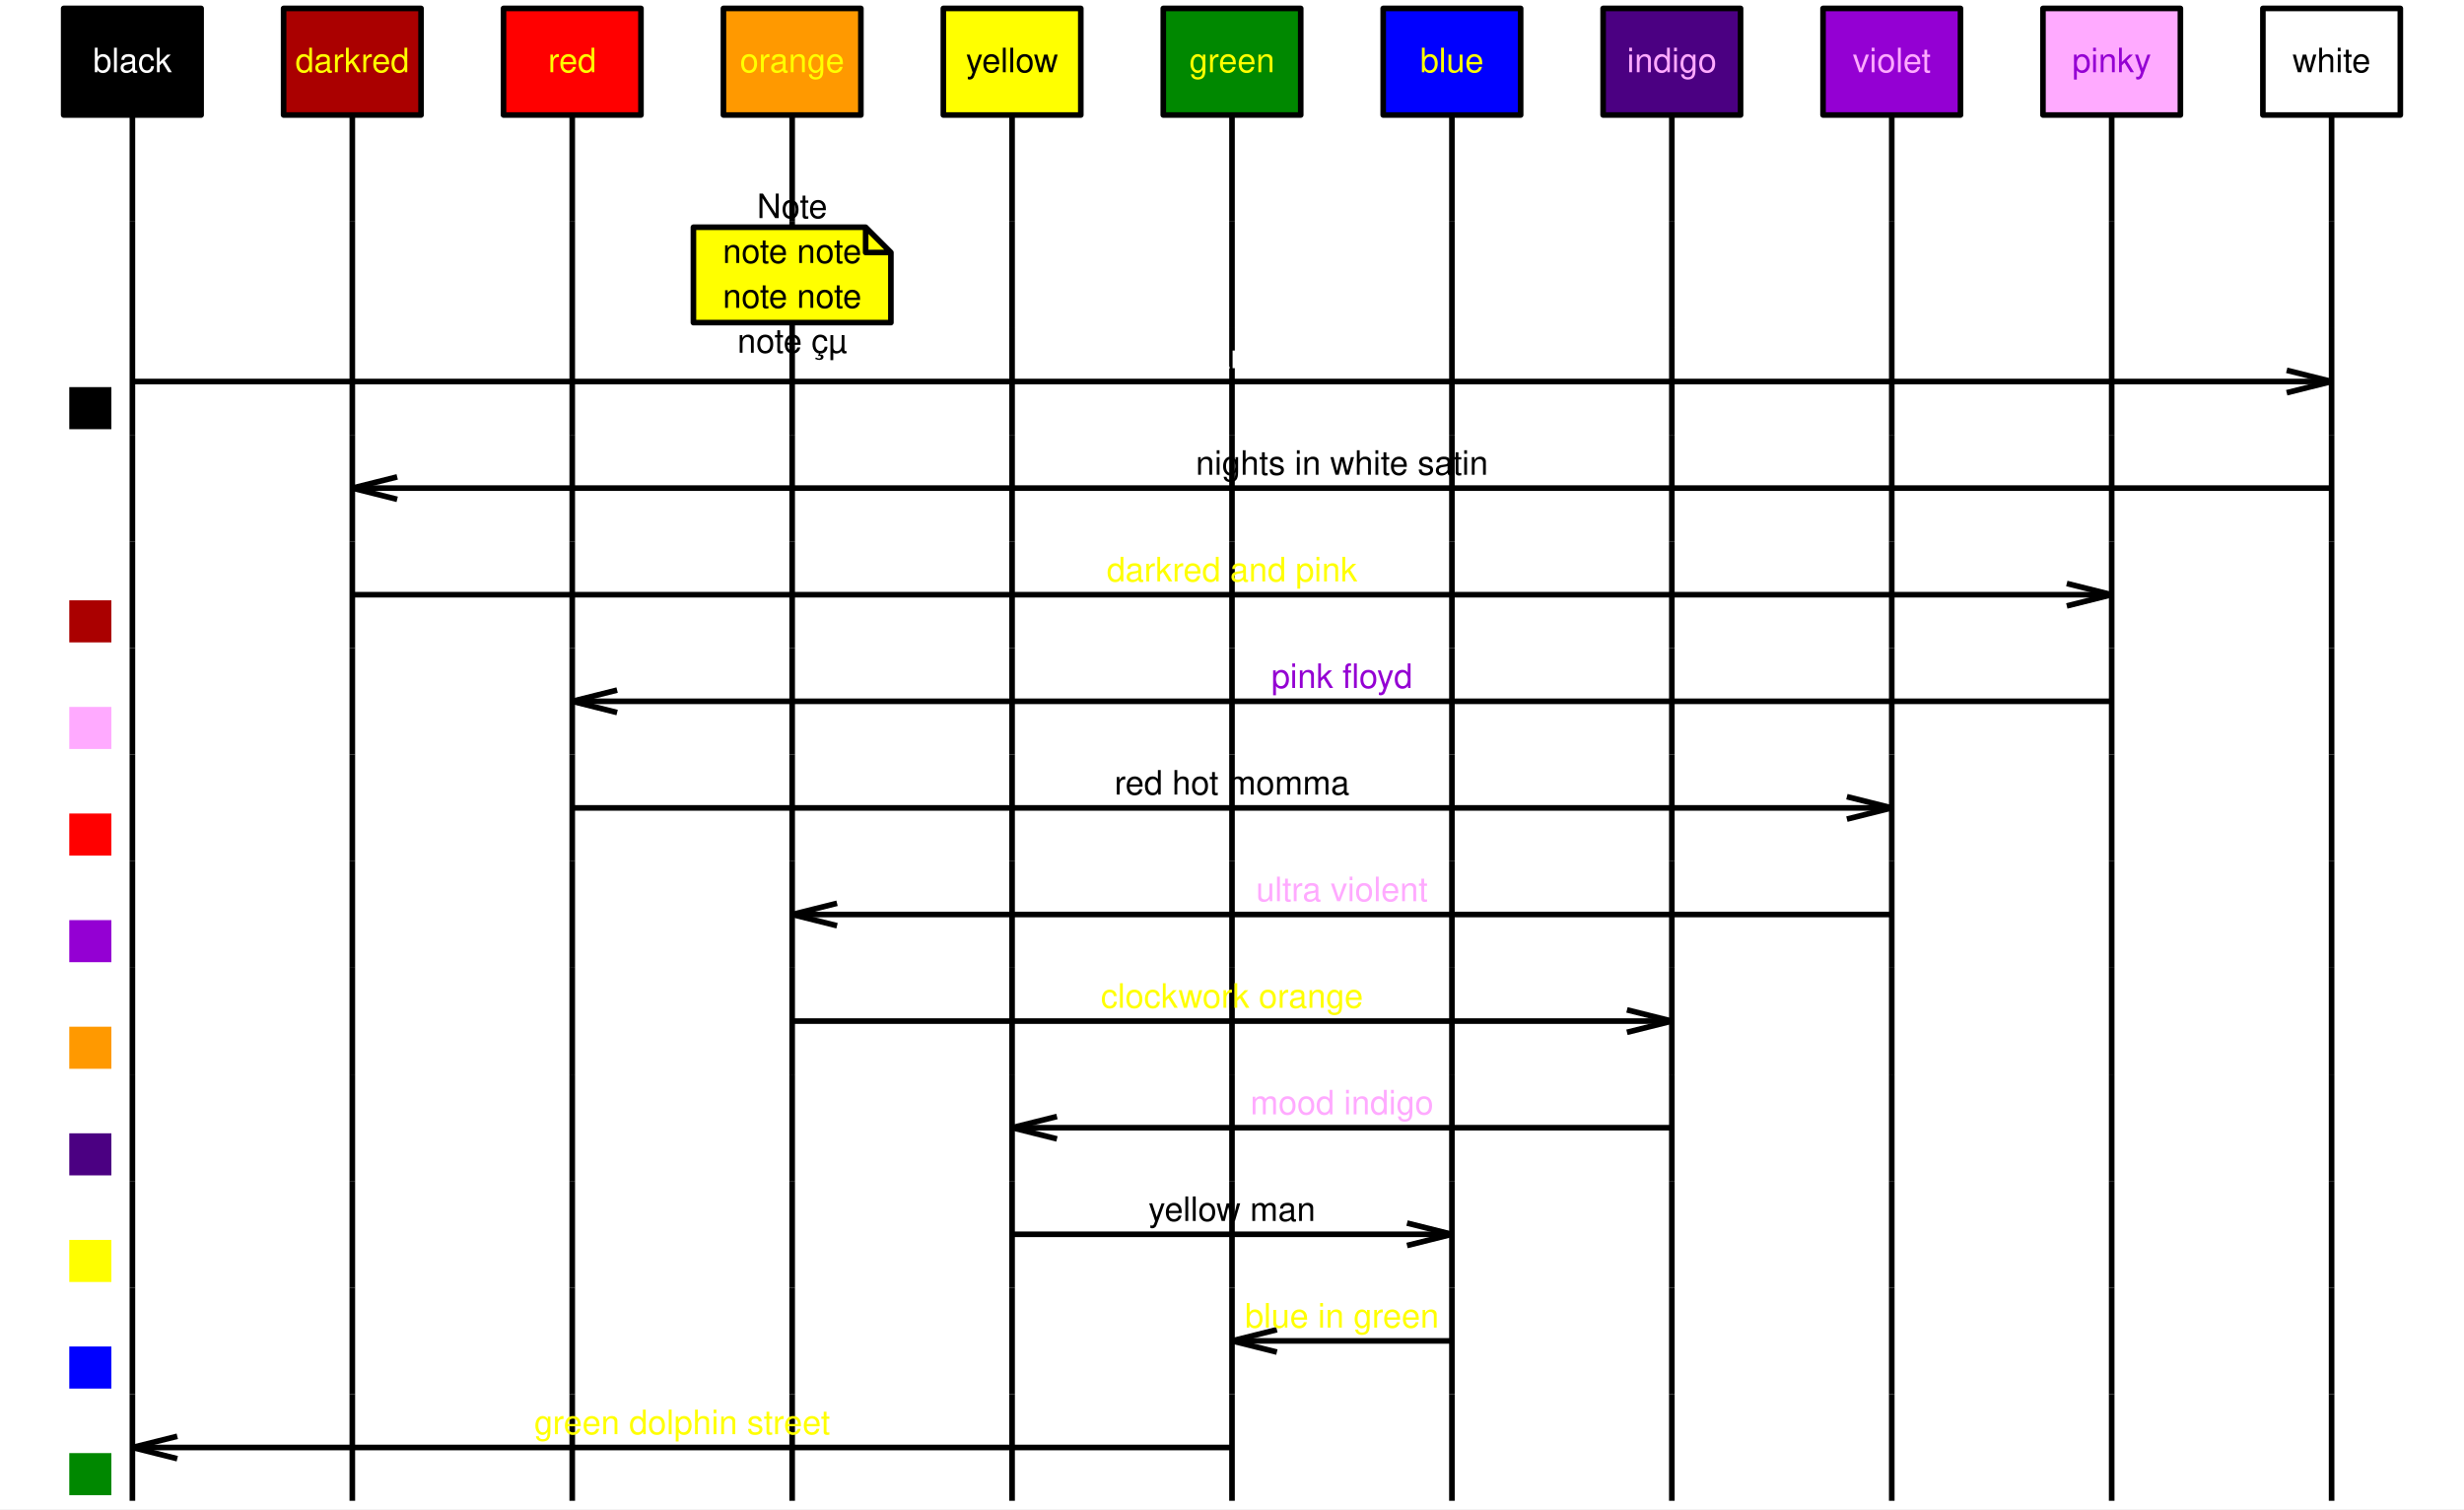
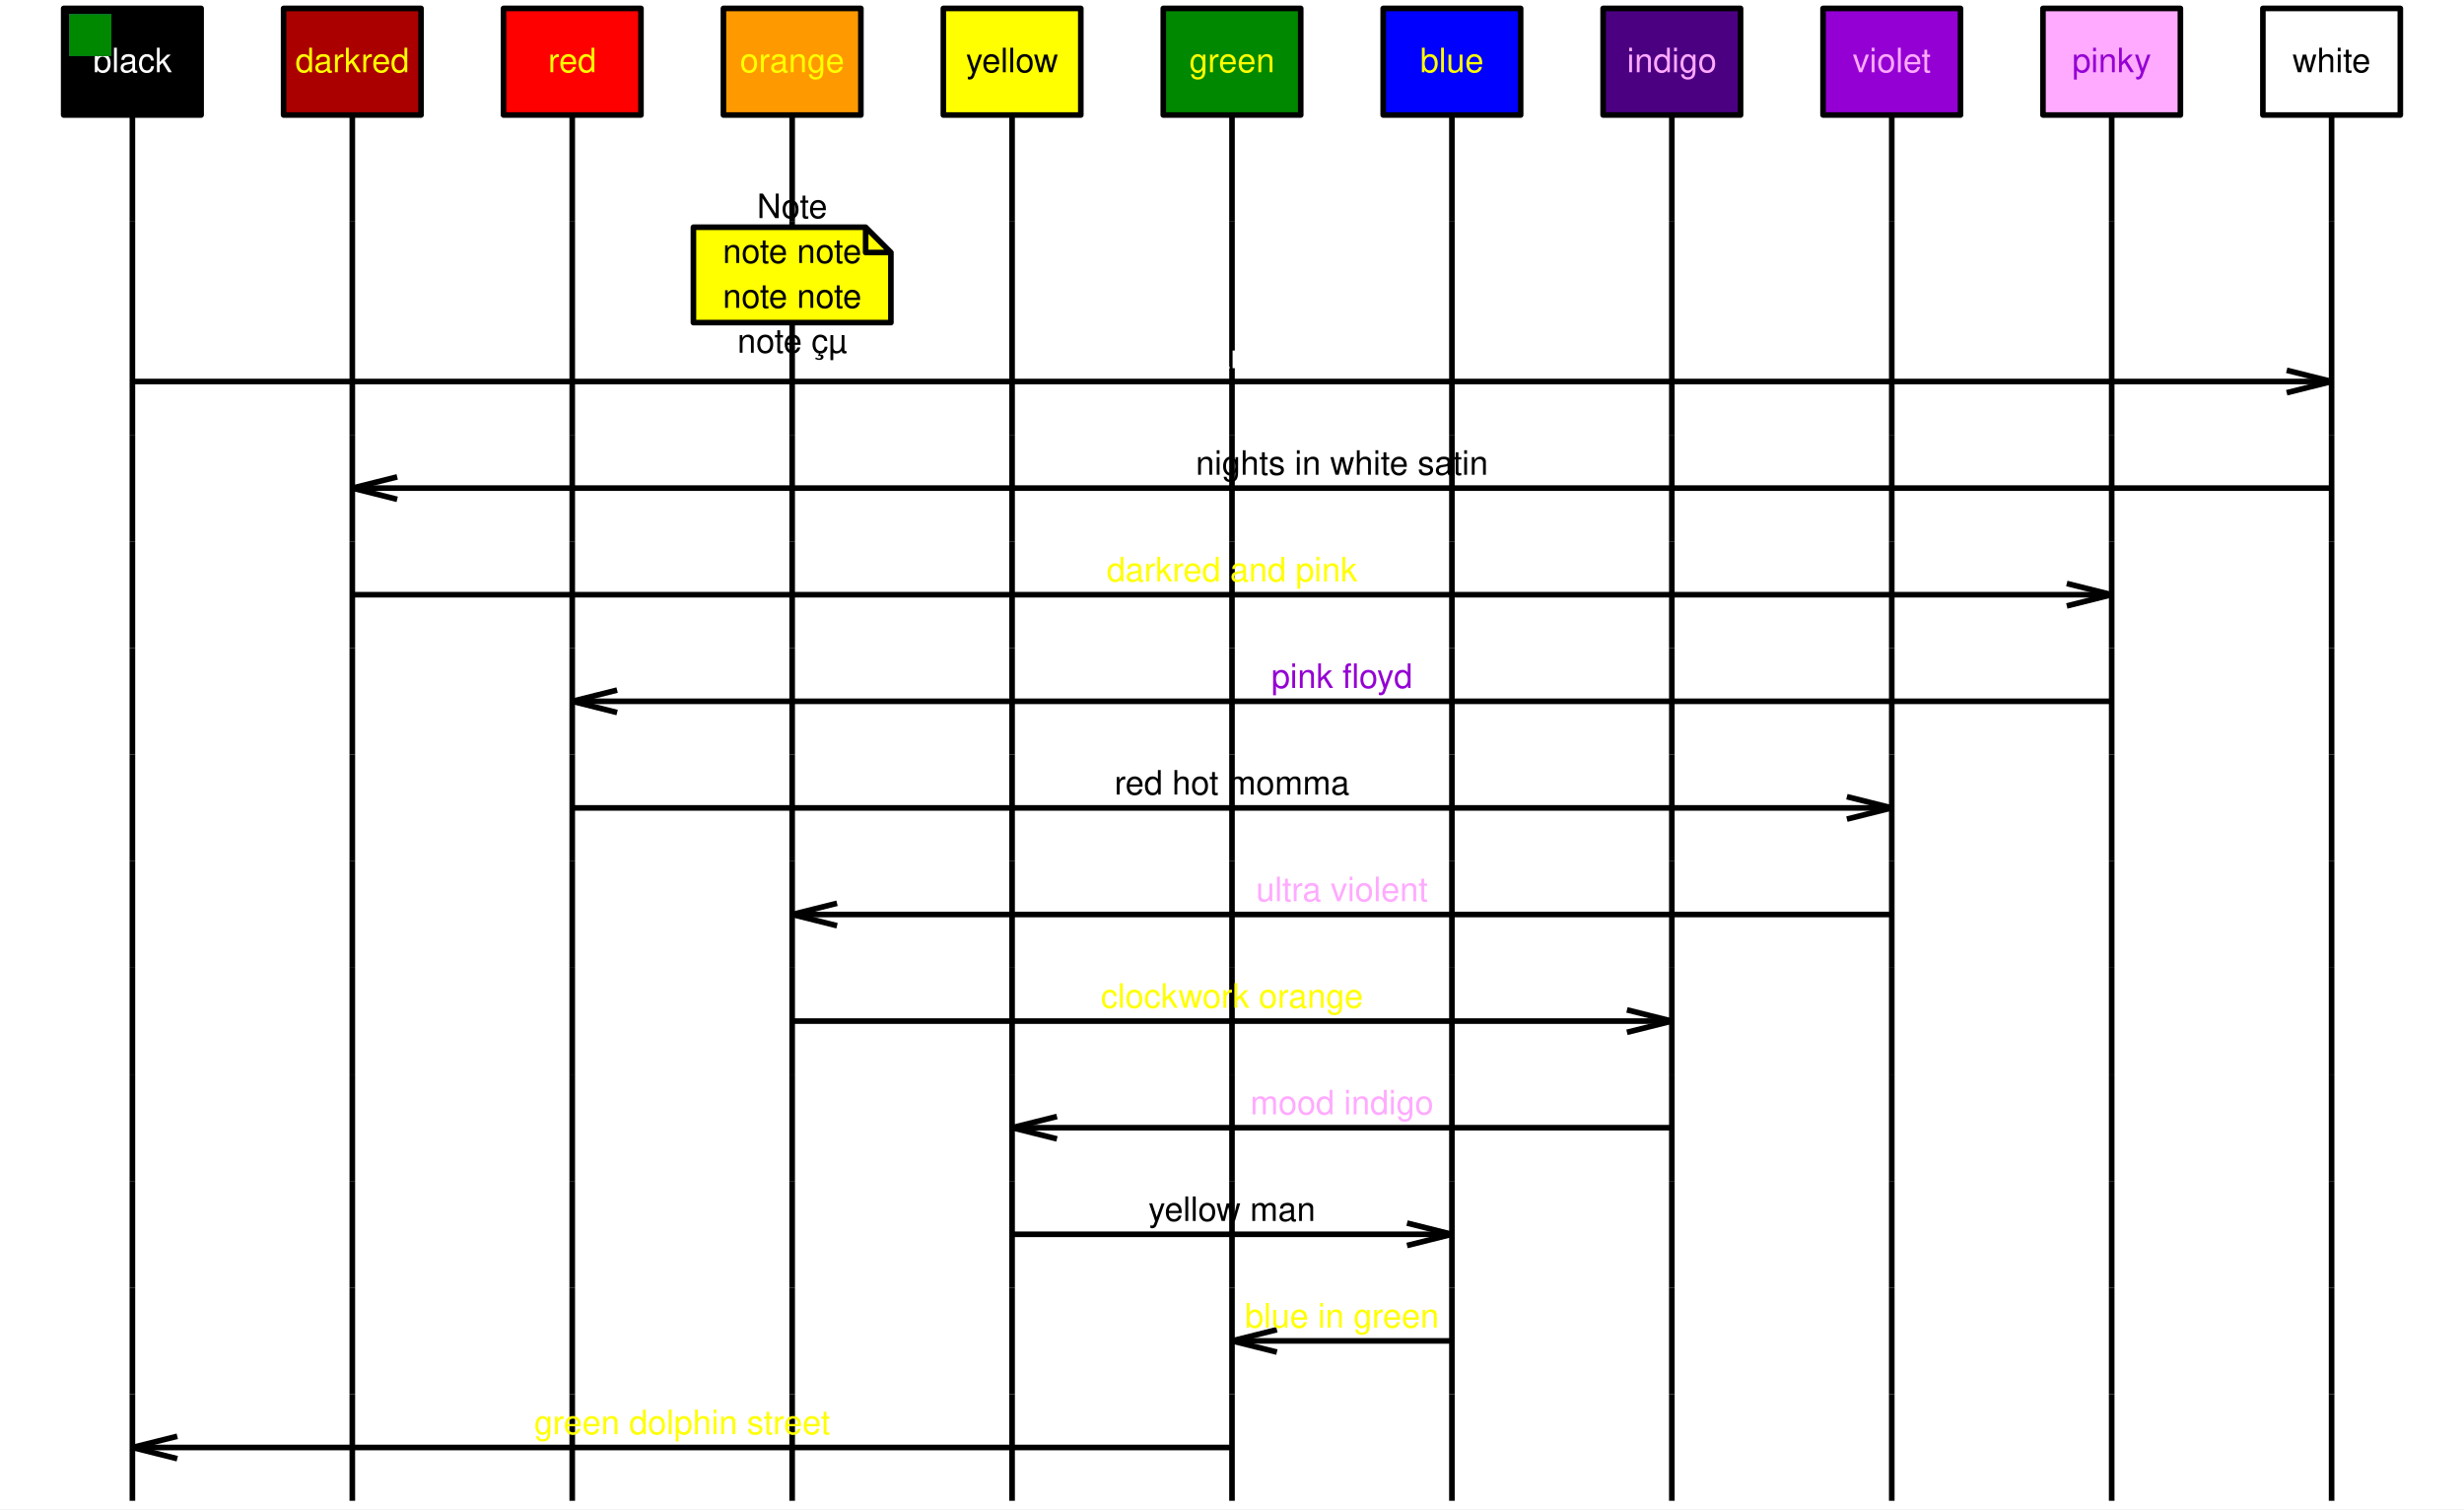
- <svg xmlns="http://www.w3.org/2000/svg" xmlns:xlink="http://www.w3.org/1999/xlink" version="1.1" id="mscgen_js-svg-__svg" class="mscgen_js-svg-__svg" width="878.4" height="538" viewBox="0 0 878.4 538">
+ <svg xmlns="http://www.w3.org/2000/svg" version="1.1" id="mscgen_js-svg-__svg" class="mscgen_js-svg-__svg" width="878.4" height="538" viewBox="0 0 878.4 538">
  <defs>
    <style type="text/css">svg.mscgen_js-svg-__svg{font-family:Helvetica,sans-serif;font-size:12px;font-weight:normal;font-style:normal;text-decoration:none;background-color:white;stroke:black;stroke-width:2;color:black}.mscgen_js-svg-__svg path, .mscgen_js-svg-__svg rect{fill:none;color:black;stroke:black}.mscgen_js-svg-__svg .label-text-background{fill:white;stroke:white;stroke-width:0}.mscgen_js-svg-__svg .bglayer{fill:white;stroke:white;stroke-width:0}.mscgen_js-svg-__svg line{stroke:black}.mscgen_js-svg-__svg .return, .mscgen_js-svg-__svg .comment{stroke-dasharray:5,3}.mscgen_js-svg-__svg .inline_expression_divider{stroke-dasharray:10,5}.mscgen_js-svg-__svg text{color:inherit;stroke:none;text-anchor:middle}.mscgen_js-svg-__svg text.entity-text{text-decoration:underline}.mscgen_js-svg-__svg text.anchor-start{text-anchor:start}.mscgen_js-svg-__svg .arrow-marker{overflow:visible}.mscgen_js-svg-__svg .arrow-style{stroke-width:1}.mscgen_js-svg-__svg .arcrow, .mscgen_js-svg-__svg .arcrowomit, .mscgen_js-svg-__svg .emphasised{stroke-linecap:butt}.mscgen_js-svg-__svg .arcrowomit{stroke-dasharray:2,2;}.mscgen_js-svg-__svg .box, .mscgen_js-svg-__svg .entity{fill:white;stroke-linejoin:round}.mscgen_js-svg-__svg .inherit{stroke:inherit;color:inherit}.mscgen_js-svg-__svg .inherit-fill{fill:inherit}.mscgen_js-svg-__svg .watermark{stroke:black;color:black;fill:black;font-size:48pt;font-weight:bold;opacity:0.14}</style>
    <marker orient="auto" id="mscgen_js-svg-__svgcallback-black" class="arrow-marker" viewBox="0 0 10 10" refX="9" refY="3" markerUnits="strokeWidth" markerWidth="10" markerHeight="10">
      <path d="M 1,1 l 8,2 l-8,2" class="arrow-style" style="stroke-dasharray:100,1;stroke:black" />
    </marker>
    <marker orient="auto" id="mscgen_js-svg-__svgcallback-l-black" class="arrow-marker" viewBox="0 0 10 10" refX="9" refY="3" markerUnits="strokeWidth" markerWidth="10" markerHeight="10">
      <path d="M17,1 l-8,2 l 8,2" class="arrow-style" style="stroke-dasharray:100,1;stroke:black" />
    </marker>
-     <g id="mscgen_js-svg-__svg__defs">
-       <g id="mscgen_js-svg-__svg0_0">
-         <path d="M224.5,-17l61.4,0 l0,9 l9,0 m-9,-9 l9,9 l0,25 l-70.4,0 l0,-34 z" class="box note" style="fill:yellow;" />
-         <g>
-           <text x="259.7" y="-20.25" class="box-text note-text " style="fill:#000000;">
-             <tspan>Note</tspan>
-           </text>
-           <text x="259.7" y="-4.25" class="box-text note-text " style="fill:#000000;">
-             <tspan>note note</tspan>
-           </text>
-           <text x="259.7" y="11.75" class="box-text note-text " style="fill:#000000;">
-             <tspan>note note</tspan>
-           </text>
-           <text x="259.7" y="27.75" class="box-text note-text " style="fill:#000000;">
-             <tspan>note çµ</tspan>
-           </text>
-         </g>
-       </g>
-       <g id="mscgen_js-svg-__svg1_0">
-         <line x1="24.5" y1="0" x2="808.5" y2="0" class="arc directional callback" style="stroke:black" marker-end="url(#mscgen_js-svg-__svgcallback-black)" />
-         <g>
-           <rect width="15" height="15" x="2" y="2" class="label-text-background" style="fill:#000000; stroke:#000000;" />
-           <text x="416.5" y="-4.75" class="directional-text callback-text " style="fill:white;">
-             <tspan>black and blue</tspan>
-           </text>
-         </g>
-       </g>
-       <g id="mscgen_js-svg-__svg2_0">
-         <line x1="808.5" y1="0" x2="102.9" y2="0" class="arc directional callback" style="stroke:black" marker-end="url(#mscgen_js-svg-__svgcallback-black)" />
-         <g>
-           <rect width="15" height="15" x="2" y="2" class="label-text-background" style="fill:#FFFFFF; stroke:#FFFFFF;" />
-           <text x="455.7" y="-4.75" class="directional-text callback-text " style="fill:#000000;">
-             <tspan>nights in white satin</tspan>
-           </text>
-         </g>
-       </g>
-       <g id="mscgen_js-svg-__svg3_0">
-         <line x1="102.9" y1="0" x2="730.1" y2="0" class="arc directional callback" style="stroke:black" marker-end="url(#mscgen_js-svg-__svgcallback-black)" />
-         <g>
-           <rect width="15" height="15" x="2" y="2" class="label-text-background" style="fill:#AA0000; stroke:#AA0000;" />
-           <text x="416.5" y="-4.75" class="directional-text callback-text " style="fill:#FFFF00;">
-             <tspan>darkred and pink</tspan>
-           </text>
-         </g>
-       </g>
-       <g id="mscgen_js-svg-__svg4_0">
-         <line x1="730.1" y1="0" x2="181.3" y2="0" class="arc directional callback" style="stroke:black" marker-end="url(#mscgen_js-svg-__svgcallback-black)" />
-         <g>
-           <rect width="15" height="15" x="2" y="2" class="label-text-background" style="fill:#FFAAFF; stroke:#FFAAFF;" />
-           <text x="455.7" y="-4.75" class="directional-text callback-text " style="fill:#9400D3;">
-             <tspan>pink floyd</tspan>
-           </text>
-         </g>
-       </g>
-       <g id="mscgen_js-svg-__svg5_0">
-         <line x1="181.3" y1="0" x2="651.7" y2="0" class="arc directional callback" style="stroke:black" marker-end="url(#mscgen_js-svg-__svgcallback-black)" />
-         <g>
-           <rect width="15" height="15" x="2" y="2" class="label-text-background" style="fill:#FF0000; stroke:#FF0000;" />
-           <text x="416.5" y="-4.75" class="directional-text callback-text " style="fill:ffff00;">
-             <tspan>red hot momma</tspan>
-           </text>
-         </g>
-       </g>
-       <g id="mscgen_js-svg-__svg6_0">
-         <line x1="651.7" y1="0" x2="259.7" y2="0" class="arc directional callback" style="stroke:black" marker-end="url(#mscgen_js-svg-__svgcallback-black)" />
-         <g>
-           <rect width="15" height="15" x="2" y="2" class="label-text-background" style="fill:#9400D3; stroke:#9400D3;" />
-           <text x="455.7" y="-4.75" class="directional-text callback-text " style="fill:#FFAAFF;">
-             <tspan>ultra violent</tspan>
-           </text>
-         </g>
-       </g>
-       <g id="mscgen_js-svg-__svg7_0">
-         <line x1="259.7" y1="0" x2="573.3" y2="0" class="arc directional callback" style="stroke:black" marker-end="url(#mscgen_js-svg-__svgcallback-black)" />
-         <g>
-           <rect width="15" height="15" x="2" y="2" class="label-text-background" style="fill:#FF9900; stroke:#FF9900;" />
-           <text x="416.5" y="-4.75" class="directional-text callback-text " style="fill:#FFFF00;">
-             <tspan>clockwork orange</tspan>
-           </text>
-         </g>
-       </g>
-       <g id="mscgen_js-svg-__svg8_0">
-         <line x1="573.3" y1="0" x2="338.1" y2="0" class="arc directional callback" style="stroke:black" marker-end="url(#mscgen_js-svg-__svgcallback-black)" />
-         <g>
-           <rect width="15" height="15" x="2" y="2" class="label-text-background" style="fill:#4B0082; stroke:#4B0082;" />
-           <text x="455.7" y="-4.75" class="directional-text callback-text " style="fill:#FFAAFF;">
-             <tspan>mood indigo</tspan>
-           </text>
-         </g>
-       </g>
-       <g id="mscgen_js-svg-__svg9_0">
-         <line x1="338.1" y1="0" x2="494.9" y2="0" class="arc directional callback" style="stroke:black" marker-end="url(#mscgen_js-svg-__svgcallback-black)" />
-         <g>
-           <rect width="15" height="15" x="2" y="2" class="label-text-background" style="fill:#FFFF00; stroke:#FFFF00;" />
-           <text x="416.5" y="-4.75" class="directional-text callback-text " style="fill:#000000;">
-             <tspan>yellow man</tspan>
-           </text>
-         </g>
-       </g>
-       <g id="mscgen_js-svg-__svg10_0">
-         <line x1="494.9" y1="0" x2="416.5" y2="0" class="arc directional callback" style="stroke:black" marker-end="url(#mscgen_js-svg-__svgcallback-black)" />
-         <g>
-           <rect width="15" height="15" x="2" y="2" class="label-text-background" style="fill:#0000FF; stroke:#0000FF;" />
-           <text x="455.7" y="-4.75" class="directional-text callback-text " style="fill:#FFFF00;">
-             <tspan>blue in green</tspan>
-           </text>
-         </g>
-       </g>
-       <g id="mscgen_js-svg-__svg11_0">
-         <line x1="416.5" y1="0" x2="24.5" y2="0" class="arc directional callback" style="stroke:black" marker-end="url(#mscgen_js-svg-__svgcallback-black)" />
-         <g>
-           <rect width="15" height="15" x="2" y="2" class="label-text-background" style="fill:#008800; stroke:#008800;" />
-           <text x="220.5" y="-4.75" class="directional-text callback-text " style="fill:#FFFF00;">
-             <tspan>green dolphin street</tspan>
-           </text>
-         </g>
-       </g>
-     </g>
+     <g id="mscgen_js-svg-__svg__defs" />
  </defs>
  <g id="mscgen_js-svg-__svg__body" transform="translate(22.7,3) scale(1,1)">
    <g id="mscgen_js-svg-__svg__background">
      <rect width="878.4" height="538" x="-22.7" y="-3" class="bglayer" />
    </g>
    <g id="mscgen_js-svg-__svg__arcspanlayer" />
    <g id="mscgen_js-svg-__svg__lifelinelayer">
      <g>
        <line x1="24.5" y1="38" x2="24.5" y2="76" class="arcrow" />
        <line x1="102.9" y1="38" x2="102.9" y2="76" class="arcrow" />
        <line x1="181.3" y1="38" x2="181.3" y2="76" class="arcrow" />
        <line x1="259.7" y1="38" x2="259.7" y2="76" class="arcrow" />
        <line x1="338.1" y1="38" x2="338.1" y2="76" class="arcrow" />
        <line x1="416.5" y1="38" x2="416.5" y2="76" class="arcrow" />
        <line x1="494.9" y1="38" x2="494.9" y2="76" class="arcrow" />
        <line x1="573.3" y1="38" x2="573.3" y2="76" class="arcrow" />
        <line x1="651.7" y1="38" x2="651.7" y2="76" class="arcrow" />
        <line x1="730.1" y1="38" x2="730.1" y2="76" class="arcrow" />
        <line x1="808.5" y1="38" x2="808.5" y2="76" class="arcrow" />
      </g>
      <g>
        <line x1="24.5" y1="76" x2="24.5" y2="114" class="arcrow" />
        <line x1="102.9" y1="76" x2="102.9" y2="114" class="arcrow" />
        <line x1="181.3" y1="76" x2="181.3" y2="114" class="arcrow" />
        <line x1="259.7" y1="76" x2="259.7" y2="114" class="arcrow" />
        <line x1="338.1" y1="76" x2="338.1" y2="114" class="arcrow" />
        <line x1="416.5" y1="76" x2="416.5" y2="114" class="arcrow" />
        <line x1="494.9" y1="76" x2="494.9" y2="114" class="arcrow" />
        <line x1="573.3" y1="76" x2="573.3" y2="114" class="arcrow" />
        <line x1="651.7" y1="76" x2="651.7" y2="114" class="arcrow" />
        <line x1="730.1" y1="76" x2="730.1" y2="114" class="arcrow" />
        <line x1="808.5" y1="76" x2="808.5" y2="114" class="arcrow" />
      </g>
      <g>
        <line x1="24.5" y1="114" x2="24.5" y2="152" class="arcrow" />
        <line x1="102.9" y1="114" x2="102.9" y2="152" class="arcrow" />
        <line x1="181.3" y1="114" x2="181.3" y2="152" class="arcrow" />
        <line x1="259.7" y1="114" x2="259.7" y2="152" class="arcrow" />
        <line x1="338.1" y1="114" x2="338.1" y2="152" class="arcrow" />
        <line x1="416.5" y1="114" x2="416.5" y2="152" class="arcrow" />
        <line x1="494.9" y1="114" x2="494.9" y2="152" class="arcrow" />
        <line x1="573.3" y1="114" x2="573.3" y2="152" class="arcrow" />
        <line x1="651.7" y1="114" x2="651.7" y2="152" class="arcrow" />
        <line x1="730.1" y1="114" x2="730.1" y2="152" class="arcrow" />
        <line x1="808.5" y1="114" x2="808.5" y2="152" class="arcrow" />
      </g>
      <g>
        <line x1="24.5" y1="152" x2="24.5" y2="190" class="arcrow" />
        <line x1="102.9" y1="152" x2="102.9" y2="190" class="arcrow" />
        <line x1="181.3" y1="152" x2="181.3" y2="190" class="arcrow" />
        <line x1="259.7" y1="152" x2="259.7" y2="190" class="arcrow" />
        <line x1="338.1" y1="152" x2="338.1" y2="190" class="arcrow" />
        <line x1="416.5" y1="152" x2="416.5" y2="190" class="arcrow" />
        <line x1="494.9" y1="152" x2="494.9" y2="190" class="arcrow" />
        <line x1="573.3" y1="152" x2="573.3" y2="190" class="arcrow" />
        <line x1="651.7" y1="152" x2="651.7" y2="190" class="arcrow" />
        <line x1="730.1" y1="152" x2="730.1" y2="190" class="arcrow" />
        <line x1="808.5" y1="152" x2="808.5" y2="190" class="arcrow" />
      </g>
      <g>
        <line x1="24.5" y1="190" x2="24.5" y2="228" class="arcrow" />
        <line x1="102.9" y1="190" x2="102.9" y2="228" class="arcrow" />
        <line x1="181.3" y1="190" x2="181.3" y2="228" class="arcrow" />
        <line x1="259.7" y1="190" x2="259.7" y2="228" class="arcrow" />
        <line x1="338.1" y1="190" x2="338.1" y2="228" class="arcrow" />
        <line x1="416.5" y1="190" x2="416.5" y2="228" class="arcrow" />
        <line x1="494.9" y1="190" x2="494.9" y2="228" class="arcrow" />
        <line x1="573.3" y1="190" x2="573.3" y2="228" class="arcrow" />
        <line x1="651.7" y1="190" x2="651.7" y2="228" class="arcrow" />
        <line x1="730.1" y1="190" x2="730.1" y2="228" class="arcrow" />
        <line x1="808.5" y1="190" x2="808.5" y2="228" class="arcrow" />
      </g>
      <g>
        <line x1="24.5" y1="228" x2="24.5" y2="266" class="arcrow" />
        <line x1="102.9" y1="228" x2="102.9" y2="266" class="arcrow" />
        <line x1="181.3" y1="228" x2="181.3" y2="266" class="arcrow" />
        <line x1="259.7" y1="228" x2="259.7" y2="266" class="arcrow" />
        <line x1="338.1" y1="228" x2="338.1" y2="266" class="arcrow" />
        <line x1="416.5" y1="228" x2="416.5" y2="266" class="arcrow" />
        <line x1="494.9" y1="228" x2="494.9" y2="266" class="arcrow" />
        <line x1="573.3" y1="228" x2="573.3" y2="266" class="arcrow" />
        <line x1="651.7" y1="228" x2="651.7" y2="266" class="arcrow" />
        <line x1="730.1" y1="228" x2="730.1" y2="266" class="arcrow" />
        <line x1="808.5" y1="228" x2="808.5" y2="266" class="arcrow" />
      </g>
      <g>
        <line x1="24.5" y1="266" x2="24.5" y2="304" class="arcrow" />
        <line x1="102.9" y1="266" x2="102.9" y2="304" class="arcrow" />
        <line x1="181.3" y1="266" x2="181.3" y2="304" class="arcrow" />
        <line x1="259.7" y1="266" x2="259.7" y2="304" class="arcrow" />
        <line x1="338.1" y1="266" x2="338.1" y2="304" class="arcrow" />
        <line x1="416.5" y1="266" x2="416.5" y2="304" class="arcrow" />
        <line x1="494.9" y1="266" x2="494.9" y2="304" class="arcrow" />
        <line x1="573.3" y1="266" x2="573.3" y2="304" class="arcrow" />
        <line x1="651.7" y1="266" x2="651.7" y2="304" class="arcrow" />
        <line x1="730.1" y1="266" x2="730.1" y2="304" class="arcrow" />
        <line x1="808.5" y1="266" x2="808.5" y2="304" class="arcrow" />
      </g>
      <g>
        <line x1="24.5" y1="304" x2="24.5" y2="342" class="arcrow" />
        <line x1="102.9" y1="304" x2="102.9" y2="342" class="arcrow" />
        <line x1="181.3" y1="304" x2="181.3" y2="342" class="arcrow" />
        <line x1="259.7" y1="304" x2="259.7" y2="342" class="arcrow" />
        <line x1="338.1" y1="304" x2="338.1" y2="342" class="arcrow" />
        <line x1="416.5" y1="304" x2="416.5" y2="342" class="arcrow" />
        <line x1="494.9" y1="304" x2="494.9" y2="342" class="arcrow" />
        <line x1="573.3" y1="304" x2="573.3" y2="342" class="arcrow" />
        <line x1="651.7" y1="304" x2="651.7" y2="342" class="arcrow" />
        <line x1="730.1" y1="304" x2="730.1" y2="342" class="arcrow" />
        <line x1="808.5" y1="304" x2="808.5" y2="342" class="arcrow" />
      </g>
      <g>
        <line x1="24.5" y1="342" x2="24.5" y2="380" class="arcrow" />
        <line x1="102.9" y1="342" x2="102.9" y2="380" class="arcrow" />
        <line x1="181.3" y1="342" x2="181.3" y2="380" class="arcrow" />
        <line x1="259.7" y1="342" x2="259.7" y2="380" class="arcrow" />
        <line x1="338.1" y1="342" x2="338.1" y2="380" class="arcrow" />
        <line x1="416.5" y1="342" x2="416.5" y2="380" class="arcrow" />
        <line x1="494.9" y1="342" x2="494.9" y2="380" class="arcrow" />
        <line x1="573.3" y1="342" x2="573.3" y2="380" class="arcrow" />
        <line x1="651.7" y1="342" x2="651.7" y2="380" class="arcrow" />
        <line x1="730.1" y1="342" x2="730.1" y2="380" class="arcrow" />
        <line x1="808.5" y1="342" x2="808.5" y2="380" class="arcrow" />
      </g>
      <g>
        <line x1="24.5" y1="380" x2="24.5" y2="418" class="arcrow" />
        <line x1="102.9" y1="380" x2="102.9" y2="418" class="arcrow" />
        <line x1="181.3" y1="380" x2="181.3" y2="418" class="arcrow" />
        <line x1="259.7" y1="380" x2="259.7" y2="418" class="arcrow" />
        <line x1="338.1" y1="380" x2="338.1" y2="418" class="arcrow" />
        <line x1="416.5" y1="380" x2="416.5" y2="418" class="arcrow" />
        <line x1="494.9" y1="380" x2="494.9" y2="418" class="arcrow" />
        <line x1="573.3" y1="380" x2="573.3" y2="418" class="arcrow" />
        <line x1="651.7" y1="380" x2="651.7" y2="418" class="arcrow" />
        <line x1="730.1" y1="380" x2="730.1" y2="418" class="arcrow" />
        <line x1="808.5" y1="380" x2="808.5" y2="418" class="arcrow" />
      </g>
      <g>
        <line x1="24.5" y1="418" x2="24.5" y2="456" class="arcrow" />
        <line x1="102.9" y1="418" x2="102.9" y2="456" class="arcrow" />
        <line x1="181.3" y1="418" x2="181.3" y2="456" class="arcrow" />
        <line x1="259.7" y1="418" x2="259.7" y2="456" class="arcrow" />
        <line x1="338.1" y1="418" x2="338.1" y2="456" class="arcrow" />
        <line x1="416.5" y1="418" x2="416.5" y2="456" class="arcrow" />
        <line x1="494.9" y1="418" x2="494.9" y2="456" class="arcrow" />
        <line x1="573.3" y1="418" x2="573.3" y2="456" class="arcrow" />
        <line x1="651.7" y1="418" x2="651.7" y2="456" class="arcrow" />
        <line x1="730.1" y1="418" x2="730.1" y2="456" class="arcrow" />
        <line x1="808.5" y1="418" x2="808.5" y2="456" class="arcrow" />
      </g>
      <g>
        <line x1="24.5" y1="456" x2="24.5" y2="494" class="arcrow" />
        <line x1="102.9" y1="456" x2="102.9" y2="494" class="arcrow" />
        <line x1="181.3" y1="456" x2="181.3" y2="494" class="arcrow" />
        <line x1="259.7" y1="456" x2="259.7" y2="494" class="arcrow" />
        <line x1="338.1" y1="456" x2="338.1" y2="494" class="arcrow" />
        <line x1="416.5" y1="456" x2="416.5" y2="494" class="arcrow" />
        <line x1="494.9" y1="456" x2="494.9" y2="494" class="arcrow" />
        <line x1="573.3" y1="456" x2="573.3" y2="494" class="arcrow" />
        <line x1="651.7" y1="456" x2="651.7" y2="494" class="arcrow" />
        <line x1="730.1" y1="456" x2="730.1" y2="494" class="arcrow" />
        <line x1="808.5" y1="456" x2="808.5" y2="494" class="arcrow" />
      </g>
      <g>
        <line x1="24.5" y1="494" x2="24.5" y2="532" class="arcrow" />
        <line x1="102.9" y1="494" x2="102.9" y2="532" class="arcrow" />
        <line x1="181.3" y1="494" x2="181.3" y2="532" class="arcrow" />
        <line x1="259.7" y1="494" x2="259.7" y2="532" class="arcrow" />
        <line x1="338.1" y1="494" x2="338.1" y2="532" class="arcrow" />
        <line x1="416.5" y1="494" x2="416.5" y2="532" class="arcrow" />
        <line x1="494.9" y1="494" x2="494.9" y2="532" class="arcrow" />
        <line x1="573.3" y1="494" x2="573.3" y2="532" class="arcrow" />
        <line x1="651.7" y1="494" x2="651.7" y2="532" class="arcrow" />
        <line x1="730.1" y1="494" x2="730.1" y2="532" class="arcrow" />
        <line x1="808.5" y1="494" x2="808.5" y2="532" class="arcrow" />
      </g>
    </g>
    <g id="mscgen_js-svg-__svg__sequencelayer">
      <g id="mscgen_js-svg-__svgentities">
        <g>
          <rect width="49" height="38" class="entity" style="fill:#000000;" />
          <g>
            <text x="24.5" y="22.75" class="entity-text " style="fill:white;">
              <tspan>black</tspan>
            </text>
          </g>
        </g>
        <g>
          <rect width="49" height="38" x="78.4" class="entity" style="fill:#AA0000;" />
          <g>
            <text x="102.9" y="22.75" class="entity-text " style="fill:#FFFF00;">
              <tspan>darkred</tspan>
            </text>
          </g>
        </g>
        <g>
          <rect width="49" height="38" x="156.8" class="entity" style="fill:#FF0000;" />
          <g>
            <text x="181.3" y="22.75" class="entity-text " style="fill:#FFFF00;">
              <tspan>red</tspan>
            </text>
          </g>
        </g>
        <g>
          <rect width="49" height="38" x="235.2" class="entity" style="fill:#FF9900;" />
          <g>
            <text x="259.7" y="22.75" class="entity-text " style="fill:#FFFF00;">
              <tspan>orange</tspan>
            </text>
          </g>
        </g>
        <g>
          <rect width="49" height="38" x="313.6" class="entity" style="fill:#FFFF00;" />
          <g>
            <text x="338.1" y="22.75" class="entity-text " style="fill:#000000;">
              <tspan>yellow</tspan>
            </text>
          </g>
        </g>
        <g>
          <rect width="49" height="38" x="392" class="entity" style="fill:#008800;" />
          <g>
            <text x="416.5" y="22.75" class="entity-text " style="fill:#FFFF00;">
              <tspan>green</tspan>
            </text>
          </g>
        </g>
        <g>
          <rect width="49" height="38" x="470.4" class="entity" style="fill:#0000FF;" />
          <g>
            <text x="494.9" y="22.75" class="entity-text " style="fill:#FFFF00;">
              <tspan>blue</tspan>
            </text>
          </g>
        </g>
        <g>
          <rect width="49" height="38" x="548.8" class="entity" style="fill:#4B0082;" />
          <g>
            <text x="573.3" y="22.75" class="entity-text " style="fill:#FFAAFF;">
              <tspan>indigo</tspan>
            </text>
          </g>
        </g>
        <g>
          <rect width="49" height="38" x="627.2" class="entity" style="fill:#9400D3;" />
          <g>
            <text x="651.7" y="22.75" class="entity-text " style="fill:#FFAAFF;">
              <tspan>violet</tspan>
            </text>
          </g>
        </g>
        <g>
          <rect width="49" height="38" x="705.6" class="entity" style="fill:#FFAAFF;" />
          <g>
            <text x="730.1" y="22.75" class="entity-text " style="fill:#9400D3;">
              <tspan>pinky</tspan>
            </text>
          </g>
        </g>
        <g>
          <rect width="49" height="38" x="784" class="entity" style="fill:#FFFFFF;" />
          <g>
            <text x="808.5" y="22.75" class="entity-text " style="fill:#000000;">
              <tspan>white</tspan>
            </text>
          </g>
        </g>
      </g>
-       <use x="0" y="133" xlink:href="#mscgen_js-svg-__svg1_0" />
-       <use x="0" y="171" xlink:href="#mscgen_js-svg-__svg2_0" />
-       <use x="0" y="209" xlink:href="#mscgen_js-svg-__svg3_0" />
-       <use x="0" y="247" xlink:href="#mscgen_js-svg-__svg4_0" />
-       <use x="0" y="285" xlink:href="#mscgen_js-svg-__svg5_0" />
-       <use x="0" y="323" xlink:href="#mscgen_js-svg-__svg6_0" />
-       <use x="0" y="361" xlink:href="#mscgen_js-svg-__svg7_0" />
-       <use x="0" y="399" xlink:href="#mscgen_js-svg-__svg8_0" />
-       <use x="0" y="437" xlink:href="#mscgen_js-svg-__svg9_0" />
-       <use x="0" y="475" xlink:href="#mscgen_js-svg-__svg10_0" />
-       <use x="0" y="513" xlink:href="#mscgen_js-svg-__svg11_0" />
+       <g>
+         <line x1="24.5" y1="133" x2="808.5" y2="133" class="arc directional callback" style="stroke:black" marker-end="url(#mscgen_js-svg-__svgcallback-black)" />
+         <g>
+           <rect width="15" height="15" x="2" y="2" class="label-text-background" style="fill:#000000; stroke:#000000;" />
+           <text x="416.5" y="128.25" class="directional-text callback-text " style="fill:white;">
+             <tspan>black and blue</tspan>
+           </text>
+         </g>
+       </g>
+       <g>
+         <line x1="808.5" y1="171" x2="102.9" y2="171" class="arc directional callback" style="stroke:black" marker-end="url(#mscgen_js-svg-__svgcallback-black)" />
+         <g>
+           <rect width="15" height="15" x="2" y="2" class="label-text-background" style="fill:#FFFFFF; stroke:#FFFFFF;" />
+           <text x="455.7" y="166.25" class="directional-text callback-text " style="fill:#000000;">
+             <tspan>nights in white satin</tspan>
+           </text>
+         </g>
+       </g>
+       <g>
+         <line x1="102.9" y1="209" x2="730.1" y2="209" class="arc directional callback" style="stroke:black" marker-end="url(#mscgen_js-svg-__svgcallback-black)" />
+         <g>
+           <rect width="15" height="15" x="2" y="2" class="label-text-background" style="fill:#AA0000; stroke:#AA0000;" />
+           <text x="416.5" y="204.25" class="directional-text callback-text " style="fill:#FFFF00;">
+             <tspan>darkred and pink</tspan>
+           </text>
+         </g>
+       </g>
+       <g>
+         <line x1="730.1" y1="247" x2="181.3" y2="247" class="arc directional callback" style="stroke:black" marker-end="url(#mscgen_js-svg-__svgcallback-black)" />
+         <g>
+           <rect width="15" height="15" x="2" y="2" class="label-text-background" style="fill:#FFAAFF; stroke:#FFAAFF;" />
+           <text x="455.7" y="242.25" class="directional-text callback-text " style="fill:#9400D3;">
+             <tspan>pink floyd</tspan>
+           </text>
+         </g>
+       </g>
+       <g>
+         <line x1="181.3" y1="285" x2="651.7" y2="285" class="arc directional callback" style="stroke:black" marker-end="url(#mscgen_js-svg-__svgcallback-black)" />
+         <g>
+           <rect width="15" height="15" x="2" y="2" class="label-text-background" style="fill:#FF0000; stroke:#FF0000;" />
+           <text x="416.5" y="280.25" class="directional-text callback-text " style="fill:ffff00;">
+             <tspan>red hot momma</tspan>
+           </text>
+         </g>
+       </g>
+       <g>
+         <line x1="651.7" y1="323" x2="259.7" y2="323" class="arc directional callback" style="stroke:black" marker-end="url(#mscgen_js-svg-__svgcallback-black)" />
+         <g>
+           <rect width="15" height="15" x="2" y="2" class="label-text-background" style="fill:#9400D3; stroke:#9400D3;" />
+           <text x="455.7" y="318.25" class="directional-text callback-text " style="fill:#FFAAFF;">
+             <tspan>ultra violent</tspan>
+           </text>
+         </g>
+       </g>
+       <g>
+         <line x1="259.7" y1="361" x2="573.3" y2="361" class="arc directional callback" style="stroke:black" marker-end="url(#mscgen_js-svg-__svgcallback-black)" />
+         <g>
+           <rect width="15" height="15" x="2" y="2" class="label-text-background" style="fill:#FF9900; stroke:#FF9900;" />
+           <text x="416.5" y="356.25" class="directional-text callback-text " style="fill:#FFFF00;">
+             <tspan>clockwork orange</tspan>
+           </text>
+         </g>
+       </g>
+       <g>
+         <line x1="573.3" y1="399" x2="338.1" y2="399" class="arc directional callback" style="stroke:black" marker-end="url(#mscgen_js-svg-__svgcallback-black)" />
+         <g>
+           <rect width="15" height="15" x="2" y="2" class="label-text-background" style="fill:#4B0082; stroke:#4B0082;" />
+           <text x="455.7" y="394.25" class="directional-text callback-text " style="fill:#FFAAFF;">
+             <tspan>mood indigo</tspan>
+           </text>
+         </g>
+       </g>
+       <g>
+         <line x1="338.1" y1="437" x2="494.9" y2="437" class="arc directional callback" style="stroke:black" marker-end="url(#mscgen_js-svg-__svgcallback-black)" />
+         <g>
+           <rect width="15" height="15" x="2" y="2" class="label-text-background" style="fill:#FFFF00; stroke:#FFFF00;" />
+           <text x="416.5" y="432.25" class="directional-text callback-text " style="fill:#000000;">
+             <tspan>yellow man</tspan>
+           </text>
+         </g>
+       </g>
+       <g>
+         <line x1="494.9" y1="475" x2="416.5" y2="475" class="arc directional callback" style="stroke:black" marker-end="url(#mscgen_js-svg-__svgcallback-black)" />
+         <g>
+           <rect width="15" height="15" x="2" y="2" class="label-text-background" style="fill:#0000FF; stroke:#0000FF;" />
+           <text x="455.7" y="470.25" class="directional-text callback-text " style="fill:#FFFF00;">
+             <tspan>blue in green</tspan>
+           </text>
+         </g>
+       </g>
+       <g>
+         <line x1="416.5" y1="513" x2="24.5" y2="513" class="arc directional callback" style="stroke:black" marker-end="url(#mscgen_js-svg-__svgcallback-black)" />
+         <g>
+           <rect width="15" height="15" x="2" y="2" class="label-text-background" style="fill:#008800; stroke:#008800;" />
+           <text x="220.5" y="508.25" class="directional-text callback-text " style="fill:#FFFF00;">
+             <tspan>green dolphin street</tspan>
+           </text>
+         </g>
+       </g>
    </g>
    <g id="mscgen_js-svg-__svg__notelayer">
-       <use x="0" y="95" xlink:href="#mscgen_js-svg-__svg0_0" />
+       <g>
+         <path d="M224.5,78l61.4,0 l0,9 l9,0 m-9,-9 l9,9 l0,25 l-70.4,0 l0,-34 z" class="box note" style="fill:yellow;" />
+         <g>
+           <text x="259.7" y="74.75" class="box-text note-text " style="fill:#000000;">
+             <tspan>Note</tspan>
+           </text>
+           <text x="259.7" y="90.75" class="box-text note-text " style="fill:#000000;">
+             <tspan>note note</tspan>
+           </text>
+           <text x="259.7" y="106.75" class="box-text note-text " style="fill:#000000;">
+             <tspan>note note</tspan>
+           </text>
+           <text x="259.7" y="122.75" class="box-text note-text " style="fill:#000000;">
+             <tspan>note çµ</tspan>
+           </text>
+         </g>
+       </g>
    </g>
    <g id="mscgen_js-svg-__svg__watermark" />
  </g>
</svg>
